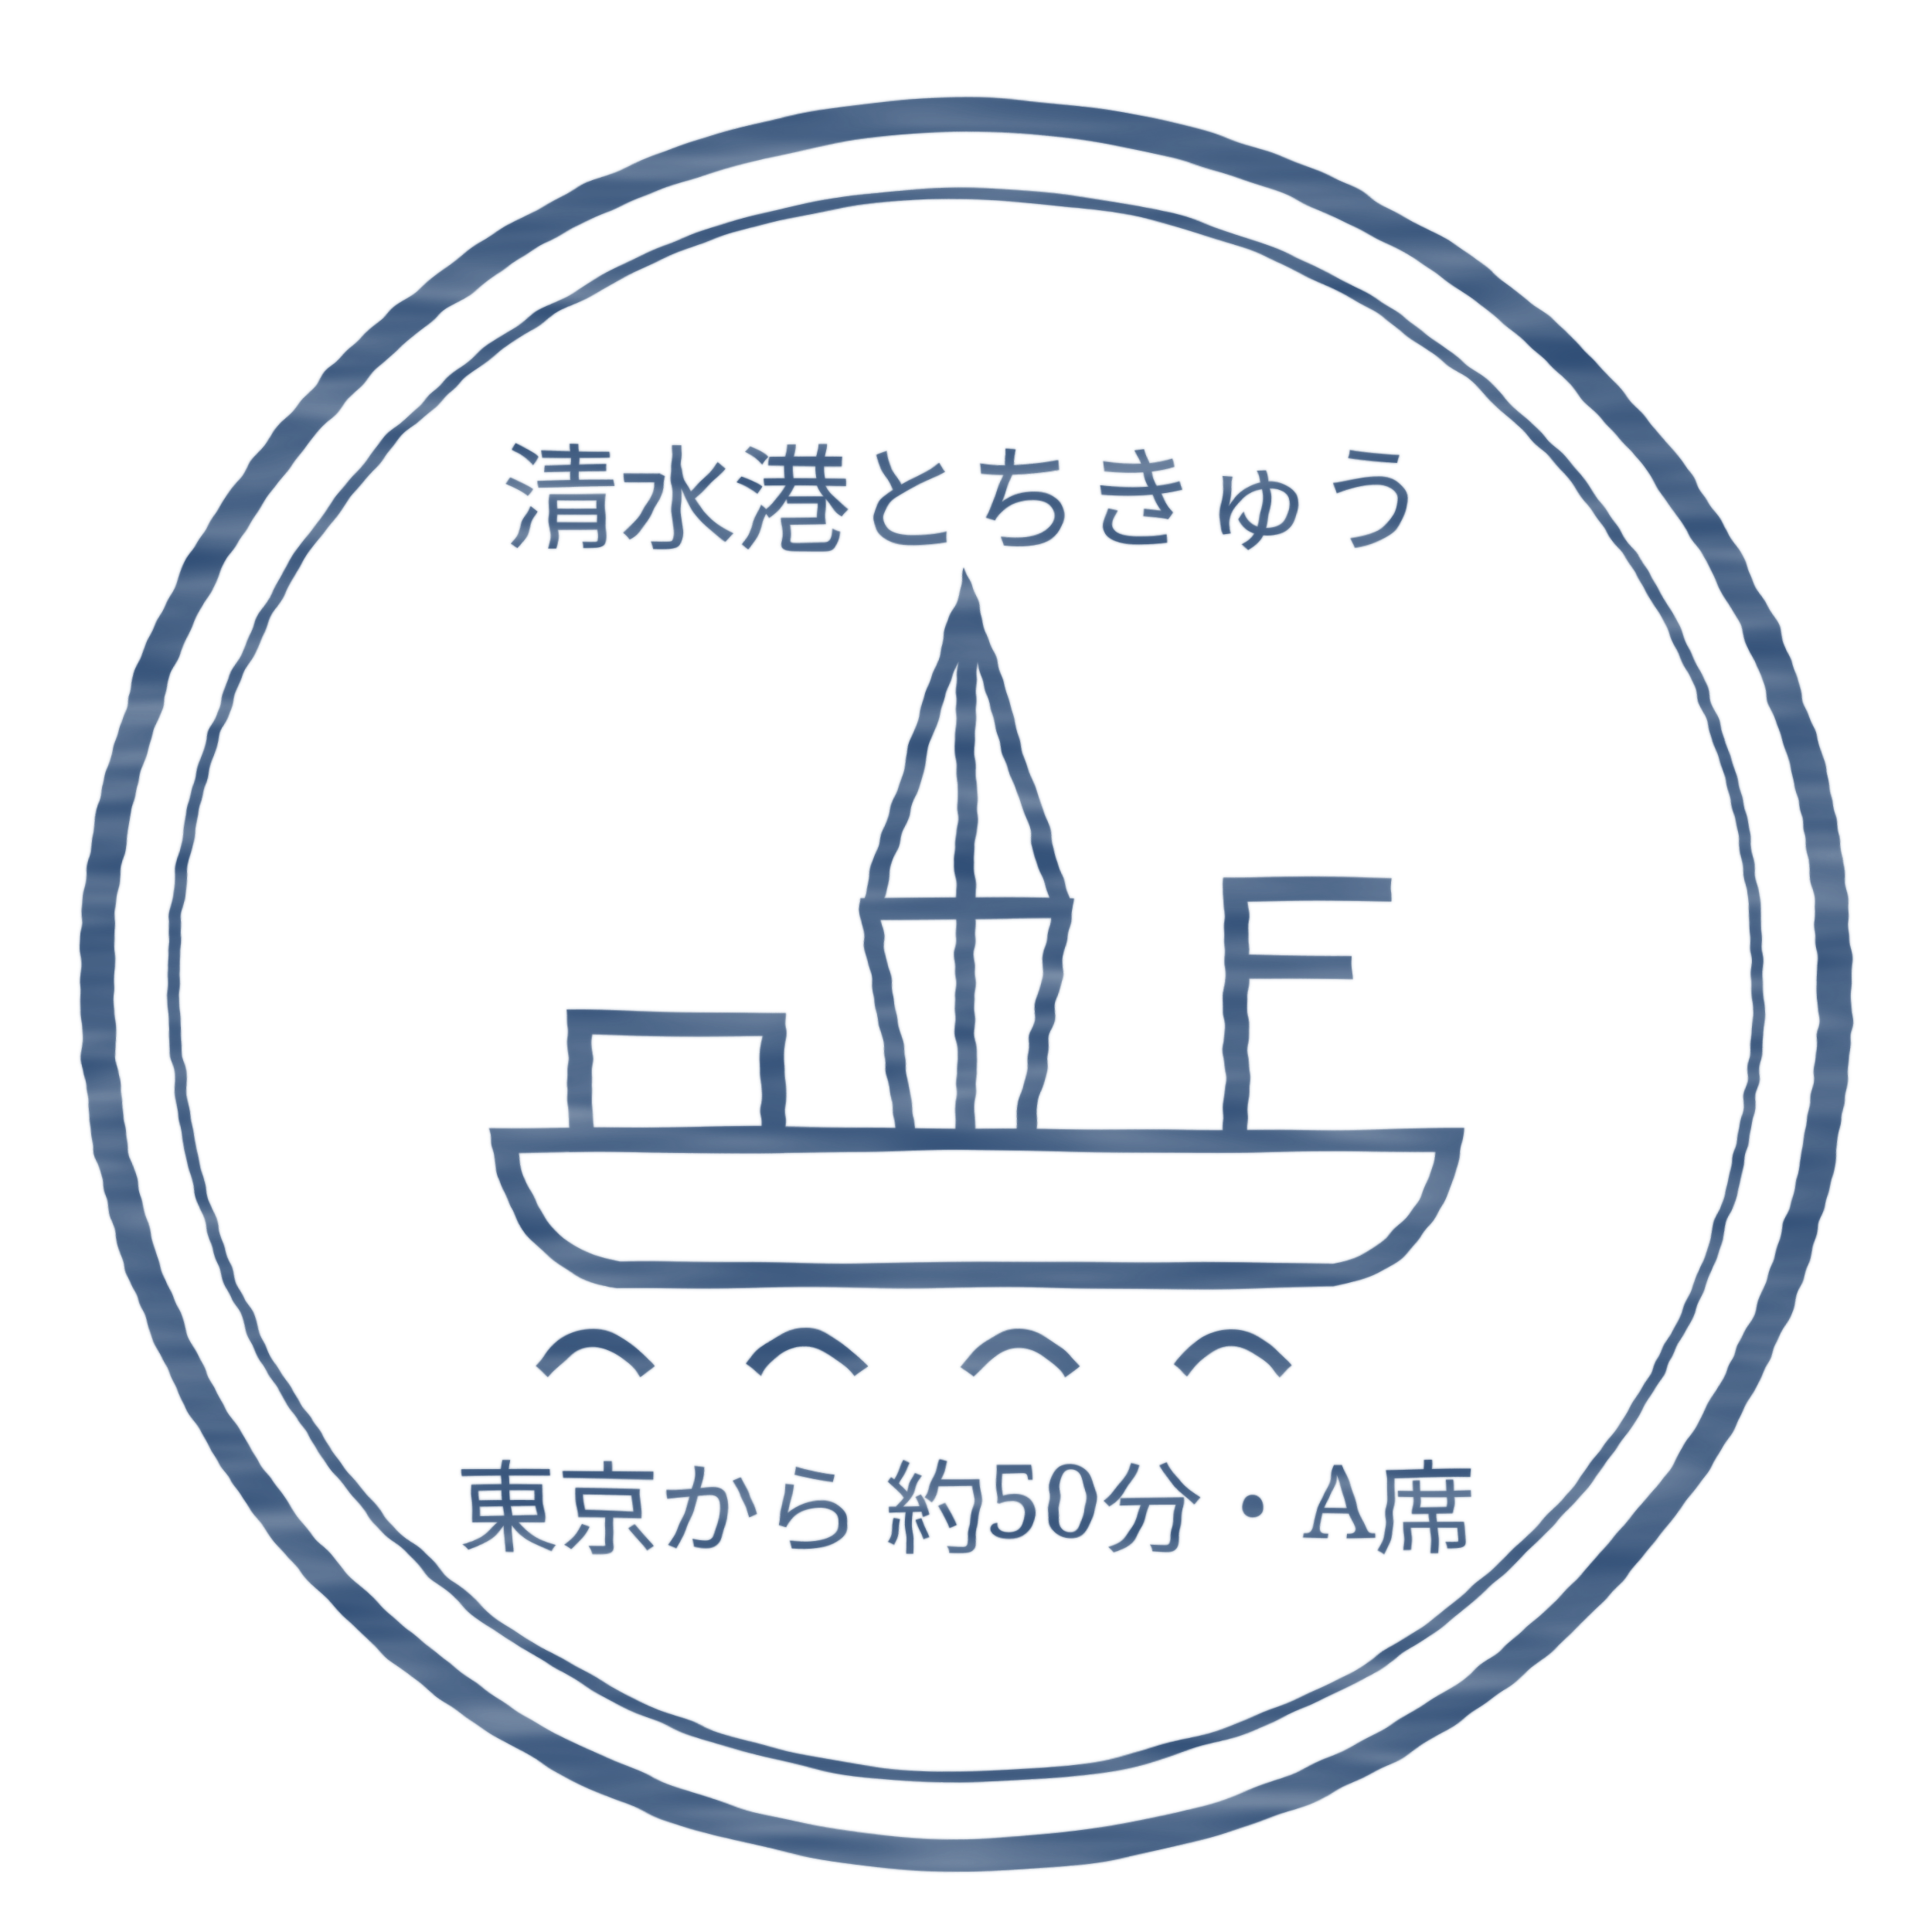
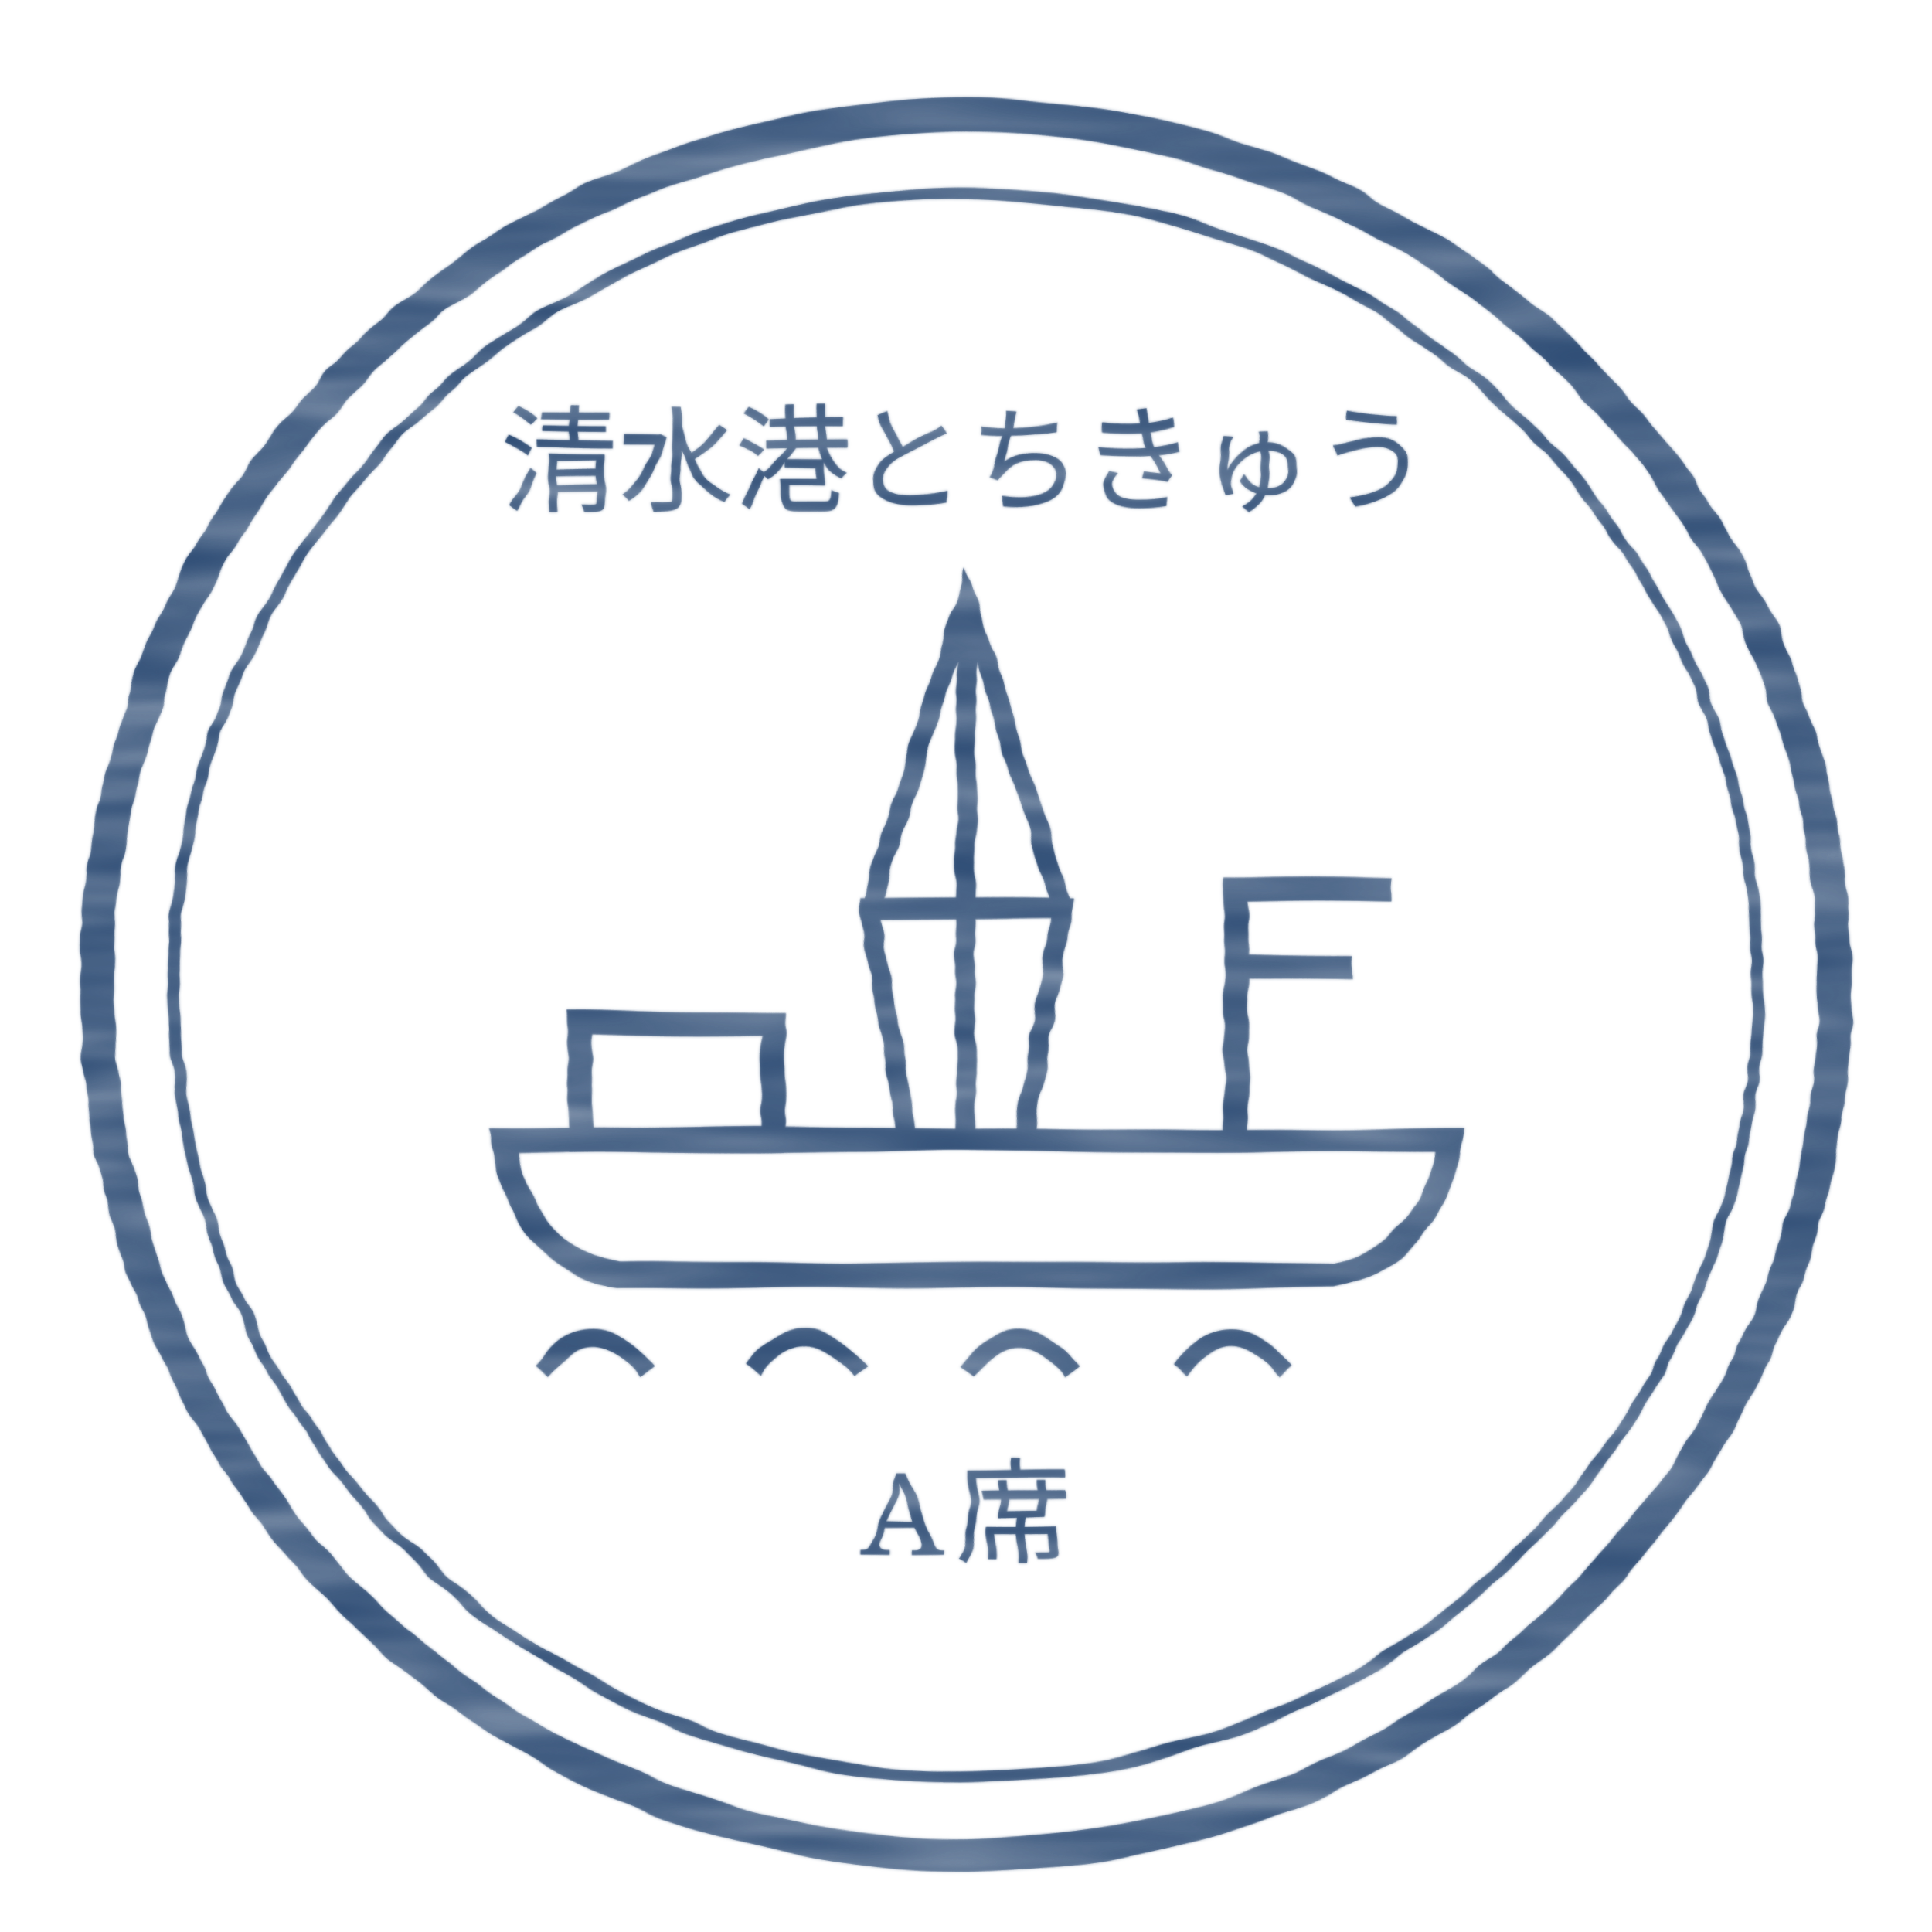
<svg xmlns="http://www.w3.org/2000/svg" viewBox="0 0 200 200" role="img" aria-label="清水港とちきゅう 車窓スタンプ">
  <defs>
    <filter id="stampInk" x="-5%" y="-5%" width="110%" height="110%" color-interpolation-filters="sRGB">
      <feTurbulence type="fractalNoise" baseFrequency="0.045 0.32" numOctaves="2" seed="17" result="paperGrain" />
      <feDisplacementMap in="SourceGraphic" in2="paperGrain" scale="0.85" xChannelSelector="R" yChannelSelector="G" result="roughInk" />
      <feColorMatrix in="paperGrain" type="matrix" values="0 0 0 0 1  0 0 0 0 1  0 0 0 0 1  0.3 0.3 0.3 0 0.15" result="inkDensity" />
      <feComposite in="roughInk" in2="inkDensity" operator="in" result="unevenInk" />
      <feGaussianBlur in="unevenInk" stdDeviation="0.16" result="inkBleed" />
      <feMerge>
        <feMergeNode in="inkBleed" />
        <feMergeNode in="unevenInk" />
      </feMerge>
    </filter>
  </defs>
  <g stroke="#2b4a73" fill="#2b4a73" filter="url(#stampInk)">
    <circle cx="100" cy="102" r="90" fill="none" stroke-width="3.5" />
    <circle cx="100" cy="102" r="82" fill="none" stroke-width="1.2" />
-     <text x="100" y="56" text-anchor="middle" font-size="12" font-weight="500" font-family="'Shippori Mincho','Hiragino Mincho ProN','Yu Mincho',serif" stroke="none">清水港とちきゅう</text>
+     <text x="100" y="52" text-anchor="middle" font-size="12" font-weight="500" font-family="'Shippori Mincho','Hiragino Mincho ProN','Yu Mincho',serif" stroke="none">清水港とちきゅう</text>
    <g fill="none" stroke-width="2.5">
      <path d="M52 118 Q54 130 64 132 H138 Q148 130 150 118 Z" />
      <path d="M94 118 L90 94 H110 L106 118 M90 94 L100 62 L110 94 M100 62 V118" stroke-width="2" />
      <rect x="60" y="106" width="20" height="12" />
      <path d="M128 118 V92 H144 M128 100 H140" />
    </g>
    <path d="M56 142 q5.5 -7 11 0 M78 142 q5.5 -7 11 0 M100 142 q5.5 -7 11 0 M122 142 q5.5 -7 11 0 " fill="none" stroke-width="1.8" />
-     <text x="100" y="160" text-anchor="middle" font-size="10.5" font-family="'Shippori Mincho','Hiragino Mincho ProN','Yu Mincho',serif" stroke="none">東京から 約50分・A席</text>
+     <text x="100" y="161" text-anchor="middle" font-size="12" letter-spacing="1.2" font-family="'Shippori Mincho','Hiragino Mincho ProN','Yu Mincho',serif" stroke="none">A席</text>
  </g>
</svg>
